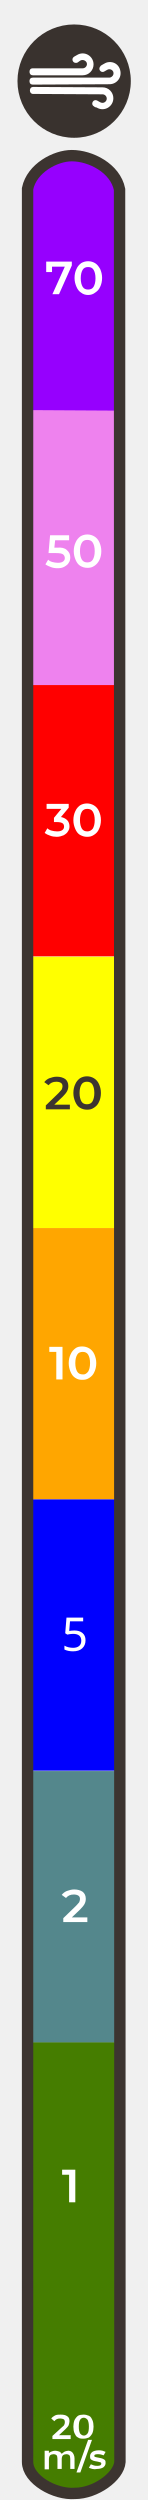
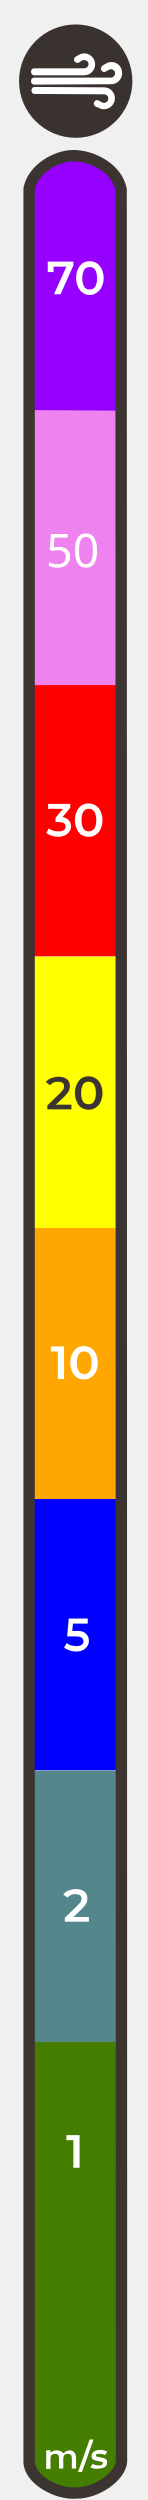
- <svg xmlns="http://www.w3.org/2000/svg" xmlns:xlink="http://www.w3.org/1999/xlink" version="1.1" id="Livello_1" x="0px" y="0px" width="38px" height="644px" viewBox="0 0 37.2 644.1" style="enable-background:new 0 0 37.2 644.1;" xml:space="preserve">
+ <svg xmlns="http://www.w3.org/2000/svg" xmlns:xlink="http://www.w3.org/1999/xlink" version="1.1" id="Livello_1" x="0px" y="0px" width="38px" height="644px" viewBox="0 0 37.2 644.1" style="enable-background:new 0 0 38 644;" xml:space="preserve">
  <style type="text/css">
	.st0{fill:none;}
	.st1{fill:#39322E;}
- 	.st2{clip-path:url(#SVGID_00000047772422345958214530000007121095322024748957_);}
+ 	.st2{clip-path:url(#SVGID_00000154388565910305096040000007486240901771667585_);}
	.st3{fill:#9600FE;}
	.st4{fill:#EE82EE;}
	.st5{fill:#FF0000;}
	.st6{fill:#FFFF00;}
	.st7{fill:#FFA600;}
	.st8{fill:#0000FE;}
	.st9{fill:#54878C;}
	.st10{fill:#457D00;}
- 	.st11{fill:none;stroke:#3C3430;stroke-width:2.932;stroke-miterlimit:9.772;}
+ 	.st11{fill:none;stroke:#3C3430;stroke-width:2.931;stroke-miterlimit:9.771;}
	.st12{fill:#FFFFFF;}
	.st13{enable-background:new    ;}
	.st14{fill:#3C3430;}
	.st15{font-family:'Montserrat-SemiBold';}
- 	.st16{font-size:12px;}
+ 	.st16{font-size:11.998px;}
</style>
-   <rect x="7" y="50" class="st0" width="23.9" height="11.5" />
-   <rect x="6.6" y="83.6" class="st0" width="23.9" height="11.5" />
-   <rect x="6.6" y="117.3" class="st0" width="23.9" height="11.5" />
-   <rect x="6.6" y="180" class="st0" width="23.9" height="11.5" />
-   <rect x="7" y="213" class="st0" width="23.9" height="11.5" />
-   <rect x="6.9" y="244.2" class="st0" width="23.9" height="11.5" />
-   <rect x="7" y="275.9" class="st0" width="23.9" height="11.5" />
-   <rect x="7" y="307.7" class="st0" width="23.9" height="11.5" />
-   <rect x="7" y="338.8" class="st0" width="23.9" height="11.5" />
-   <rect x="7" y="369.7" class="st0" width="23.9" height="11.5" />
-   <rect x="6.6" y="402.8" class="st0" width="23.9" height="11.5" />
-   <rect x="7" y="434.7" class="st0" width="23.9" height="11.5" />
-   <rect x="7" y="467.5" class="st0" width="23.9" height="11.5" />
-   <rect x="5.9" y="498.5" class="st0" width="23.9" height="11.5" />
-   <rect x="7" y="530" class="st0" width="23.9" height="11.5" />
-   <rect x="5.9" y="561.7" class="st0" width="23.9" height="11.5" />
-   <rect x="7" y="594" class="st0" width="23.9" height="11.5" />
-   <rect x="-2.7" y="618.7" class="st0" width="39.7" height="18.7" />
-   <circle class="st1" cx="18.7" cy="20.9" r="14.6" />
+   <rect x="7.4" y="50" class="st0" width="23.9" height="11.5" />
+   <rect x="7" y="83.6" class="st0" width="23.9" height="11.5" />
+   <rect x="7" y="117.3" class="st0" width="23.9" height="11.5" />
+   <rect x="7" y="180" class="st0" width="23.9" height="11.5" />
+   <rect x="7.4" y="213" class="st0" width="23.9" height="11.5" />
+   <rect x="7.3" y="244.2" class="st0" width="23.9" height="11.5" />
+   <rect x="7.4" y="275.9" class="st0" width="23.9" height="11.5" />
+   <rect x="7.4" y="307.7" class="st0" width="23.9" height="11.5" />
+   <rect x="7.4" y="338.7" class="st0" width="23.9" height="11.5" />
+   <rect x="7.4" y="369.6" class="st0" width="23.9" height="11.5" />
+   <rect x="7" y="402.7" class="st0" width="23.9" height="11.5" />
+   <rect x="7.4" y="434.6" class="st0" width="23.9" height="11.5" />
+   <rect x="7.4" y="467.4" class="st0" width="23.9" height="11.5" />
+   <rect x="6.3" y="498.4" class="st0" width="23.9" height="11.5" />
+   <rect x="7.4" y="529.9" class="st0" width="23.9" height="11.5" />
+   <rect x="6.3" y="561.6" class="st0" width="23.9" height="11.5" />
+   <rect x="7.4" y="593.9" class="st0" width="23.9" height="11.5" />
+   <rect x="-2.3" y="618.6" class="st0" width="39.7" height="18.7" />
+   <circle class="st1" cx="19.1" cy="20.9" r="14.6" />
  <g>
    <g>
      <g>
        <g>
          <g>
-             <defs>
-               <path id="SVGID_1_" d="M30.5,634.3c-0.3,3.8-6.3,8.1-11.6,8.1l0,0c-5.2,0.4-12.2-3.6-12.2-8.1V48.6c1.1-5.3,7.2-8.5,11.4-8.5        l0,0c4.8,0,11.2,3.2,12.3,8.7L30.5,634.3L30.5,634.3z" />
-             </defs>
-             <clipPath id="SVGID_00000152265622375354586600000014259111133543564987_">
-               <use xlink:href="#SVGID_1_" style="overflow:visible;" />
-             </clipPath>
-             <g style="clip-path:url(#SVGID_00000152265622375354586600000014259111133543564987_);">
-               <g>
-                 <rect x="-9.3" y="36.6" class="st3" width="286.1" height="69.9" />
-                 <rect x="98.2" y="-1.2" transform="matrix(6.194789e-03 -1 1 6.194789e-03 -8.9819 274.6599)" class="st4" width="70.9" height="286.1" />
-                 <rect x="-9.3" y="176.5" class="st5" width="286.1" height="69.9" />
-                 <rect x="-9.3" y="246.5" class="st6" width="286.1" height="70" />
-                 <rect x="-9.3" y="316.4" class="st7" width="286.1" height="69.9" />
-                 <rect x="-9.3" y="386.3" class="st8" width="286.1" height="69.9" />
-                 <rect x="-9.3" y="456.3" class="st9" width="286.1" height="70" />
-                 <rect x="-9.3" y="526.2" class="st10" width="286.1" height="119.7" />
+             <g>
+               <defs>
+                 <path id="SVGID_1_" d="M30.9,634.2c-0.3,3.8-6.3,8.1-11.6,8.1l0,0c-5.2,0.4-12.2-3.6-12.2-8.1V48.6c1.1-5.3,7.2-8.5,11.4-8.5         l0,0c4.8,0,11.2,3.2,12.3,8.7L30.9,634.2L30.9,634.2z" />
+               </defs>
+               <clipPath id="SVGID_00000171679831376881432440000008859789044443097482_">
+                 <use xlink:href="#SVGID_1_" style="overflow:visible;" />
+               </clipPath>
+               <g style="clip-path:url(#SVGID_00000171679831376881432440000008859789044443097482_);">
+                 <g>
+                   <rect x="-8.9" y="36.6" class="st3" width="286.1" height="69.9" />
+                   <rect x="98.6" y="-1.2" transform="matrix(6.194670e-03 -1 1 6.194670e-03 -8.6163 275.0634)" class="st4" width="70.9" height="286.1" />
+                   <rect x="-8.9" y="176.5" class="st5" width="286.1" height="69.9" />
+                   <rect x="-8.9" y="246.5" class="st6" width="286.1" height="70" />
+                   <rect x="-8.9" y="316.4" class="st7" width="286.1" height="69.9" />
+                   <rect x="-8.9" y="386.2" class="st8" width="286.1" height="69.9" />
+                   <rect x="-8.9" y="456.2" class="st9" width="286.1" height="70" />
+                   <rect x="-8.9" y="526.1" class="st10" width="286.1" height="119.7" />
+                 </g>
              </g>
            </g>
          </g>
        </g>
      </g>
    </g>
  </g>
-   <path class="st11" d="M30.5,634.3c-0.3,3.8-6.3,8.1-11.6,8.1l0,0c-5.2,0.4-12.2-3.6-12.2-8.1V48.6c1.1-5.3,7.2-8.5,11.4-8.5l0,0  c4.8,0,11.2,3.2,12.3,8.7L30.5,634.3L30.5,634.3z" />
+   <path class="st11" d="M30.9,634.2c-0.3,3.8-6.3,8.1-11.6,8.1l0,0c-5.2,0.4-12.2-3.6-12.2-8.1V48.6c1.1-5.3,7.2-8.5,11.4-8.5l0,0  c4.8,0,11.2,3.2,12.3,8.7L30.9,634.2L30.9,634.2z" />
  <g>
-     <path class="st12" d="M17.8,627.4v1h-4.7v-0.8l2.5-2.3c0.3-0.2,0.5-0.4,0.6-0.7c0.1-0.2,0.1-0.4,0.1-0.6c0-0.3-0.1-0.6-0.3-0.7   c-0.2-0.1-0.5-0.2-0.9-0.2c-0.7,0-1.1,0.2-1.5,0.7l-0.8-0.7c0.2-0.3,0.6-0.6,1-0.8c0.5-0.2,0.9-0.2,1.4-0.2c0.7,0,1.3,0.1,1.7,0.4   c0.5,0.3,0.6,0.8,0.6,1.3c0,0.3-0.1,0.7-0.2,1s-0.5,0.7-0.8,1l-1.7,1.6h3.1C17.8,627.5,17.8,627.4,17.8,627.4z" />
-     <path class="st12" d="M19.7,628c-0.5-0.2-0.7-0.7-0.9-1.1c-0.2-0.4-0.3-1.1-0.3-1.7s0.1-1.2,0.3-1.7c0.2-0.4,0.6-0.9,0.9-1.1   c0.3-0.2,0.9-0.3,1.4-0.3s0.9,0.1,1.4,0.3s0.7,0.7,0.9,1.1c0.2,0.4,0.3,1.1,0.3,1.7s-0.1,1.2-0.3,1.7c-0.2,0.4-0.6,0.9-0.9,1.1   c-0.5,0.2-0.9,0.3-1.4,0.3S20.1,628.3,19.7,628z M22.2,626.9c0.2-0.3,0.3-0.9,0.3-1.7s-0.1-1.2-0.3-1.7c-0.2-0.3-0.6-0.6-1-0.6   s-0.8,0.2-1,0.6c-0.2,0.3-0.3,0.9-0.3,1.7s0.1,1.2,0.3,1.7c0.2,0.3,0.6,0.6,1,0.6S21.9,627.3,22.2,626.9z" />
-     <path class="st12" d="M18.2,631.8c0.3,0.3,0.6,0.9,0.6,1.6v2.7h-1.1v-2.6c0-0.4-0.1-0.8-0.2-0.9c-0.2-0.2-0.5-0.3-0.8-0.3   s-0.7,0.1-0.9,0.3c-0.2,0.2-0.3,0.6-0.3,1v2.5h-1.1v-2.6c0-0.4-0.1-0.8-0.2-0.9c-0.2-0.2-0.5-0.3-0.8-0.3s-0.7,0.1-0.9,0.3   s-0.3,0.6-0.3,1.1v2.5h-1.1v-4.8h1.1v0.6c0.2-0.2,0.5-0.3,0.7-0.4c0.2-0.1,0.6-0.2,0.9-0.2s0.7,0.1,1,0.2c0.3,0.1,0.5,0.3,0.7,0.6   c0.2-0.2,0.5-0.4,0.8-0.6c0.3-0.1,0.7-0.2,1-0.2C17.4,631.4,17.9,631.5,18.2,631.8z" />
-     <path class="st12" d="M22.3,628.6h1l-3,8.4h-1L22.3,628.6z" />
-     <path class="st12" d="M23.4,636.1c-0.3-0.1-0.7-0.2-0.9-0.3l0.5-0.9c0.2,0.1,0.5,0.2,0.8,0.3s0.6,0.1,0.9,0.1c0.7,0,1-0.2,1-0.6   c0-0.1-0.1-0.3-0.2-0.3s-0.5-0.1-0.8-0.2c-0.5-0.1-0.7-0.1-1-0.2c-0.2-0.1-0.5-0.2-0.7-0.4s-0.2-0.4-0.2-0.8c0-0.4,0.2-0.8,0.6-1.1   c0.3-0.2,0.9-0.4,1.6-0.4c0.3,0,0.7,0,1,0.1s0.6,0.2,0.8,0.3l-0.5,0.9c-0.5-0.2-0.9-0.3-1.4-0.3c-0.3,0-0.6,0-0.8,0.1   c-0.2,0.1-0.2,0.2-0.2,0.3c0,0.2,0.1,0.3,0.2,0.3c0.2,0.1,0.5,0.1,0.9,0.2c0.3,0.1,0.7,0.1,0.9,0.2c0.2,0.1,0.5,0.2,0.7,0.4   s0.2,0.4,0.2,0.8c0,0.4-0.2,0.8-0.6,1.1c-0.3,0.2-0.9,0.4-1.6,0.4C24.2,636.2,23.8,636.2,23.4,636.1z" />
+     <path class="st12" d="M18.6,631.7c0.3,0.3,0.6,0.9,0.6,1.6v2.7h-1.1v-2.6c0-0.4-0.1-0.8-0.2-0.9c-0.2-0.2-0.5-0.3-0.8-0.3   s-0.7,0.1-0.9,0.3c-0.2,0.2-0.3,0.6-0.3,1v2.5h-1.1v-2.6c0-0.4-0.1-0.8-0.2-0.9c-0.2-0.2-0.5-0.3-0.8-0.3s-0.7,0.1-0.9,0.3   c-0.2,0.2-0.3,0.6-0.3,1.1v2.5h-1.1v-4.8h1.1v0.6c0.2-0.2,0.5-0.3,0.7-0.4c0.2-0.1,0.6-0.2,0.9-0.2s0.7,0.1,1,0.2   c0.3,0.1,0.5,0.3,0.7,0.6c0.2-0.2,0.5-0.4,0.8-0.6c0.3-0.1,0.7-0.2,1-0.2C17.8,631.3,18.3,631.4,18.6,631.7z" />
+     <path class="st12" d="M22.7,628.5h1l-3,8.4h-1L22.7,628.5z" />
+     <path class="st12" d="M23.8,636c-0.3-0.1-0.7-0.2-0.9-0.3l0.5-0.9c0.2,0.1,0.5,0.2,0.8,0.3c0.3,0.1,0.6,0.1,0.9,0.1   c0.7,0,1-0.2,1-0.6c0-0.1-0.1-0.3-0.2-0.3s-0.5-0.1-0.8-0.2c-0.5-0.1-0.7-0.1-1-0.2c-0.2-0.1-0.5-0.2-0.7-0.4   c-0.2-0.2-0.2-0.4-0.2-0.8c0-0.4,0.2-0.8,0.6-1.1c0.3-0.2,0.9-0.4,1.6-0.4c0.3,0,0.7,0,1,0.1c0.3,0.1,0.6,0.2,0.8,0.3l-0.5,0.9   c-0.5-0.2-0.9-0.3-1.4-0.3c-0.3,0-0.6,0-0.8,0.1c-0.2,0.1-0.2,0.2-0.2,0.3c0,0.2,0.1,0.3,0.2,0.3c0.2,0.1,0.5,0.1,0.9,0.2   c0.3,0.1,0.7,0.1,0.9,0.2c0.2,0.1,0.5,0.2,0.7,0.4c0.2,0.2,0.2,0.4,0.2,0.8c0,0.4-0.2,0.8-0.6,1.1c-0.3,0.2-0.9,0.4-1.6,0.4   C24.6,636.1,24.2,636.1,23.8,636z" />
  </g>
-   <path class="st12" d="M20.3,15.6c0.7-0.4,1.7,0.1,1.7,0.9c0,0.6-0.5,1.1-1.1,1.1H8.1c-0.7,0-0.9,0.4-0.9,0.9c0,0.4,0.2,0.9,0.9,0.9  h12.8c1.6,0,2.8-1.3,2.8-2.8c0-2.2-2.4-3.6-4.3-2.4c-0.2,0.1-0.5,0.3-0.7,0.4c-0.8,0.5-0.4,1.6,0.4,1.6c0.2,0,0.3,0,0.5-0.1  C19.8,15.9,20.1,15.8,20.3,15.6L20.3,15.6L20.3,15.6z M23.8,27.4c-0.8-0.4-0.4-1.6,0.4-1.6c0.6,0,1.1,0.7,1.8,0.7  c0.6,0,1.1-0.5,1.1-1.1s-0.5-1.1-1.1-1.1c-5.1,0-12.7-0.1-17.9-0.1c-0.5,0-0.8-0.4-0.8-0.9s0.3-0.9,0.8-0.9c5.1,0,12.7,0.1,17.9,0.1  c1.6,0,2.8,1.3,2.8,2.8c0,2.2-2.4,3.6-4.3,2.4C24.3,27.7,24,27.6,23.8,27.4L23.8,27.4L23.8,27.4z M8.1,21.8c-0.9,0-0.9-0.7-0.9-0.9  c0-0.2,0-0.9,0.9-0.9h19.7c0.4,0,0.9-0.4,1-0.8c0.3-1-0.8-1.7-1.6-1.2c-0.2,0.1-0.5,0.3-0.7,0.4c-0.6,0.4-1.3-0.1-1.3-0.7  c0-0.3,0.2-0.6,0.4-0.8c0.9-0.5,1.4-1,2.6-0.9c1,0.1,1.8,0.7,2.2,1.6c0.9,2.1-0.6,4.1-2.6,4.1L8.1,21.8L8.1,21.8z" />
-   <rect x="8.2" y="549.7" class="st0" width="20.8" height="9.6" />
+   <path class="st12" d="M20.7,15.6c0.7-0.4,1.7,0.1,1.7,0.9c0,0.6-0.5,1.1-1.1,1.1H8.5c-0.7,0-0.9,0.4-0.9,0.9c0,0.4,0.2,0.9,0.9,0.9  h12.8c1.6,0,2.8-1.3,2.8-2.8c0-2.2-2.4-3.6-4.3-2.4c-0.2,0.1-0.5,0.3-0.7,0.4c-0.8,0.5-0.4,1.6,0.4,1.6c0.2,0,0.3,0,0.5-0.1  C20.2,15.9,20.5,15.8,20.7,15.6L20.7,15.6L20.7,15.6z M24.2,27.4c-0.8-0.4-0.4-1.6,0.4-1.6c0.6,0,1.1,0.7,1.8,0.7  c0.6,0,1.1-0.5,1.1-1.1s-0.5-1.1-1.1-1.1c-5.1,0-12.7-0.1-17.9-0.1c-0.5,0-0.8-0.4-0.8-0.9s0.3-0.9,0.8-0.9c5.1,0,12.7,0.1,17.9,0.1  c1.6,0,2.8,1.3,2.8,2.8c0,2.2-2.4,3.6-4.3,2.4C24.7,27.7,24.4,27.6,24.2,27.4L24.2,27.4L24.2,27.4z M8.5,21.8  c-0.9,0-0.9-0.7-0.9-0.9s0-0.9,0.9-0.9h19.7c0.4,0,0.9-0.4,1-0.8c0.3-1-0.8-1.7-1.6-1.2c-0.2,0.1-0.5,0.3-0.7,0.4  c-0.6,0.4-1.3-0.1-1.3-0.7c0-0.3,0.2-0.6,0.4-0.8c0.9-0.5,1.4-1,2.6-0.9c1,0.1,1.8,0.7,2.2,1.6c0.9,2.1-0.6,4.1-2.6,4.1L8.5,21.8  L8.5,21.8z" />
+   <rect x="8.6" y="549.6" class="st0" width="20.8" height="9.6" />
  <g class="st13">
-     <path class="st12" d="M19,559v8.4h-1.6v-7.1h-1.8V559H19z" />
+     <path class="st12" d="M20.1,550.1v8.4h-1.6v-7.1h-1.8v-1.3L20.1,550.1L20.1,550.1z" />
  </g>
-   <rect x="8.5" y="486.3" class="st0" width="20.8" height="9.6" />
+   <rect x="8.9" y="486.2" class="st0" width="20.8" height="9.6" />
  <g class="st13">
-     <path class="st12" d="M22.1,493.9v1.3h-6.2v-1l3.3-3.2c0.4-0.4,0.6-0.7,0.8-0.9c0.1-0.3,0.2-0.5,0.2-0.8c0-0.4-0.1-0.7-0.4-0.9   c-0.3-0.2-0.7-0.3-1.2-0.3c-0.9,0-1.5,0.3-2,0.9l-1.1-0.8c0.3-0.4,0.8-0.8,1.3-1c0.6-0.2,1.2-0.4,1.9-0.4c0.9,0,1.6,0.2,2.2,0.6   c0.5,0.4,0.8,1,0.8,1.8c0,0.5-0.1,0.9-0.3,1.3c-0.2,0.4-0.6,0.9-1.1,1.4l-2.2,2.1H22.1z" />
+     <path class="st12" d="M22.5,493.8v1.3h-6.2v-1l3.3-3.2c0.4-0.4,0.6-0.7,0.8-0.9c0.1-0.3,0.2-0.5,0.2-0.8c0-0.4-0.1-0.7-0.4-0.9   c-0.3-0.2-0.7-0.3-1.2-0.3c-0.9,0-1.5,0.3-2,0.9l-1.1-0.8c0.3-0.4,0.8-0.8,1.3-1c0.6-0.2,1.2-0.4,1.9-0.4c0.9,0,1.6,0.2,2.2,0.6   c0.5,0.4,0.8,1,0.8,1.8c0,0.5-0.1,0.9-0.3,1.3c-0.2,0.4-0.6,0.9-1.1,1.4l-2.2,2.1h4V493.8z" />
  </g>
-   <rect x="8.1" y="206.6" class="st0" width="20.8" height="9.6" />
+   <rect x="8.5" y="206.6" class="st0" width="20.8" height="9.6" />
  <g class="st13">
-     <path class="st12" d="M16.9,211.3c0.4,0.4,0.6,1,0.6,1.6c0,0.5-0.1,0.9-0.4,1.3c-0.2,0.4-0.6,0.7-1.1,1c-0.5,0.2-1.1,0.4-1.8,0.4   c-0.6,0-1.2-0.1-1.7-0.3c-0.6-0.2-1-0.4-1.4-0.7l0.7-1.2c0.3,0.3,0.7,0.5,1.1,0.6c0.4,0.1,0.9,0.2,1.4,0.2c0.6,0,1-0.1,1.3-0.3   c0.3-0.2,0.5-0.5,0.5-0.9s-0.1-0.7-0.4-0.9c-0.3-0.2-0.8-0.3-1.4-0.3h-0.8v-1.1l1.9-2.3h-3.8v-1.3h5.7v1l-2,2.4   C15.9,210.6,16.5,210.9,16.9,211.3z" />
-     <path class="st12" d="M20.2,215.1c-0.5-0.3-0.9-0.8-1.2-1.5s-0.5-1.4-0.5-2.3c0-0.9,0.2-1.7,0.5-2.3c0.3-0.7,0.7-1.1,1.2-1.5   c0.5-0.3,1.1-0.5,1.8-0.5s1.3,0.2,1.8,0.5s1,0.8,1.3,1.5c0.3,0.7,0.5,1.4,0.5,2.3c0,0.9-0.2,1.7-0.5,2.3c-0.3,0.7-0.7,1.1-1.3,1.5   s-1.1,0.5-1.8,0.5S20.8,215.4,20.2,215.1z M23.5,213.5c0.3-0.5,0.5-1.2,0.5-2.2c0-1-0.2-1.7-0.5-2.2s-0.8-0.7-1.4-0.7   c-0.6,0-1.1,0.2-1.4,0.7c-0.3,0.5-0.5,1.2-0.5,2.2c0,1,0.2,1.7,0.5,2.2c0.3,0.5,0.8,0.7,1.4,0.7C22.6,214.2,23.1,214,23.5,213.5z" />
+     <path class="st12" d="M17.3,211.3c0.4,0.4,0.6,1,0.6,1.6c0,0.5-0.1,0.9-0.4,1.3c-0.2,0.4-0.6,0.7-1.1,1c-0.5,0.2-1.1,0.4-1.8,0.4   c-0.6,0-1.2-0.1-1.7-0.3c-0.6-0.2-1-0.4-1.4-0.7l0.7-1.2c0.3,0.3,0.7,0.5,1.1,0.6c0.4,0.1,0.9,0.2,1.4,0.2c0.6,0,1-0.1,1.3-0.3   c0.3-0.2,0.5-0.5,0.5-0.9s-0.1-0.7-0.4-0.9c-0.3-0.2-0.8-0.3-1.4-0.3h-0.8v-1.1l1.9-2.3H12v-1.3h5.7v1l-2,2.4   C16.3,210.6,16.9,210.9,17.3,211.3z" />
+     <path class="st12" d="M20.6,215.1c-0.5-0.3-0.9-0.8-1.2-1.5c-0.3-0.7-0.5-1.4-0.5-2.3c0-0.9,0.2-1.7,0.5-2.3   c0.3-0.7,0.7-1.1,1.2-1.5c0.5-0.3,1.1-0.5,1.8-0.5s1.3,0.2,1.8,0.5c0.5,0.3,1,0.8,1.3,1.5c0.3,0.7,0.5,1.4,0.5,2.3   c0,0.9-0.2,1.7-0.5,2.3c-0.3,0.7-0.7,1.1-1.3,1.5s-1.1,0.5-1.8,0.5S21.2,215.4,20.6,215.1z M23.9,213.5c0.3-0.5,0.5-1.2,0.5-2.2   s-0.2-1.7-0.5-2.2c-0.3-0.5-0.8-0.7-1.4-0.7c-0.6,0-1.1,0.2-1.4,0.7c-0.3,0.5-0.5,1.2-0.5,2.2s0.2,1.7,0.5,2.2   c0.3,0.5,0.8,0.7,1.4,0.7C23,214.2,23.5,214,23.9,213.5z" />
  </g>
-   <rect x="8.1" y="276.9" class="st0" width="20.8" height="9.6" />
+   <rect x="8.5" y="276.9" class="st0" width="20.8" height="9.6" />
  <g class="st13">
-     <path class="st14" d="M17.6,284.5v1.3h-6.2v-1l3.3-3.2c0.4-0.4,0.6-0.7,0.8-0.9c0.1-0.3,0.2-0.5,0.2-0.8c0-0.4-0.1-0.7-0.4-0.9   c-0.3-0.2-0.7-0.3-1.2-0.3c-0.9,0-1.5,0.3-2,0.9l-1.1-0.8c0.3-0.4,0.8-0.8,1.3-1c0.6-0.2,1.2-0.4,1.9-0.4c0.9,0,1.6,0.2,2.2,0.6   c0.5,0.4,0.8,1,0.8,1.8c0,0.5-0.1,0.9-0.3,1.3c-0.2,0.4-0.6,0.9-1.1,1.4l-2.2,2.1H17.6z" />
-     <path class="st14" d="M20.2,285.4c-0.5-0.3-0.9-0.8-1.2-1.5s-0.5-1.4-0.5-2.3c0-0.9,0.2-1.7,0.5-2.3c0.3-0.7,0.7-1.1,1.2-1.5   c0.5-0.3,1.1-0.5,1.8-0.5s1.3,0.2,1.8,0.5s1,0.8,1.3,1.5c0.3,0.7,0.5,1.4,0.5,2.3c0,0.9-0.2,1.7-0.5,2.3c-0.3,0.7-0.7,1.1-1.3,1.5   s-1.1,0.5-1.8,0.5S20.7,285.7,20.2,285.4z M23.4,283.8c0.3-0.5,0.5-1.2,0.5-2.2c0-1-0.2-1.7-0.5-2.2s-0.8-0.7-1.4-0.7   c-0.6,0-1.1,0.2-1.4,0.7c-0.3,0.5-0.5,1.2-0.5,2.2c0,1,0.2,1.7,0.5,2.2c0.3,0.5,0.8,0.7,1.4,0.7C22.6,284.5,23.1,284.3,23.4,283.8z   " />
+     <path class="st14" d="M18,284.5v1.3h-6.2v-1l3.3-3.2c0.4-0.4,0.6-0.7,0.8-0.9c0.1-0.3,0.2-0.5,0.2-0.8c0-0.4-0.1-0.7-0.4-0.9   c-0.3-0.2-0.7-0.3-1.2-0.3c-0.9,0-1.5,0.3-2,0.9l-1.1-0.8c0.3-0.4,0.8-0.8,1.3-1c0.6-0.2,1.2-0.4,1.9-0.4c0.9,0,1.6,0.2,2.2,0.6   c0.5,0.4,0.8,1,0.8,1.8c0,0.5-0.1,0.9-0.3,1.3c-0.2,0.4-0.6,0.9-1.1,1.4l-2.2,2.1h4V284.5z" />
+     <path class="st14" d="M20.6,285.4c-0.5-0.3-0.9-0.8-1.2-1.5c-0.3-0.7-0.5-1.4-0.5-2.3c0-0.9,0.2-1.7,0.5-2.3   c0.3-0.7,0.7-1.1,1.2-1.5c0.5-0.3,1.1-0.5,1.8-0.5s1.3,0.2,1.8,0.5c0.5,0.3,1,0.8,1.3,1.5c0.3,0.7,0.5,1.4,0.5,2.3   c0,0.9-0.2,1.7-0.5,2.3c-0.3,0.7-0.7,1.1-1.3,1.5c-0.6,0.4-1.1,0.5-1.8,0.5S21.1,285.7,20.6,285.4z M23.8,283.8   c0.3-0.5,0.5-1.2,0.5-2.2s-0.2-1.7-0.5-2.2c-0.3-0.5-0.8-0.7-1.4-0.7s-1.1,0.2-1.4,0.7c-0.3,0.5-0.5,1.2-0.5,2.2s0.2,1.7,0.5,2.2   c0.3,0.5,0.8,0.7,1.4,0.7S23.5,284.3,23.8,283.8z" />
  </g>
-   <rect x="8.1" y="346.5" class="st0" width="20.8" height="9.6" />
+   <rect x="8.5" y="346.4" class="st0" width="20.8" height="9.6" />
  <g class="st13">
-     <path class="st12" d="M15.7,347v8.4h-1.6v-7.1h-1.8V347H15.7z" />
-     <path class="st12" d="M19,355c-0.5-0.3-0.9-0.8-1.2-1.5s-0.5-1.4-0.5-2.3c0-0.9,0.2-1.7,0.5-2.3c0.3-0.7,0.7-1.1,1.2-1.5   s1.1-0.5,1.8-0.5s1.3,0.2,1.8,0.5s1,0.8,1.3,1.5c0.3,0.7,0.5,1.4,0.5,2.3c0,0.9-0.2,1.7-0.5,2.3c-0.3,0.7-0.7,1.1-1.3,1.5   s-1.1,0.5-1.8,0.5S19.6,355.4,19,355z M22.3,353.4c0.3-0.5,0.5-1.2,0.5-2.2c0-1-0.2-1.7-0.5-2.2s-0.8-0.7-1.4-0.7   c-0.6,0-1.1,0.2-1.4,0.7s-0.5,1.2-0.5,2.2c0,1,0.2,1.7,0.5,2.2c0.3,0.5,0.8,0.7,1.4,0.7C21.4,354.2,21.9,353.9,22.3,353.4z" />
+     <path class="st12" d="M16.1,346.9v8.4h-1.6v-7.1h-1.8v-1.3H16.1z" />
+     <path class="st12" d="M19.4,354.9c-0.5-0.3-0.9-0.8-1.2-1.5c-0.3-0.7-0.5-1.4-0.5-2.3c0-0.9,0.2-1.7,0.5-2.3   c0.3-0.7,0.7-1.1,1.2-1.5s1.1-0.5,1.8-0.5s1.3,0.2,1.8,0.5c0.5,0.3,1,0.8,1.3,1.5c0.3,0.7,0.5,1.4,0.5,2.3c0,0.9-0.2,1.7-0.5,2.3   c-0.3,0.7-0.7,1.1-1.3,1.5c-0.6,0.4-1.1,0.5-1.8,0.5S20,355.3,19.4,354.9z M22.7,353.3c0.3-0.5,0.5-1.2,0.5-2.2s-0.2-1.7-0.5-2.2   c-0.3-0.5-0.8-0.7-1.4-0.7s-1.1,0.2-1.4,0.7c-0.3,0.5-0.5,1.2-0.5,2.2s0.2,1.7,0.5,2.2c0.3,0.5,0.8,0.7,1.4,0.7   C21.8,354.1,22.3,353.8,22.7,353.3z" />
  </g>
-   <rect x="8.5" y="416.4" class="st0" width="20.8" height="9.6" />
-   <text transform="matrix(1 0 0 1 15.4456 425.3246)" class="st12 st15 st16">5</text>
-   <rect x="8.5" y="66.9" class="st0" width="20.8" height="9.6" />
+   <rect x="8.9" y="416.3" class="st0" width="20.8" height="9.6" />
  <g class="st13">
-     <path class="st12" d="M18.1,67.4v1l-3.3,7.4h-1.7l3.2-7.1H13v1.4h-1.5v-2.7H18.1z" />
-     <path class="st12" d="M20.5,75.4c-0.5-0.3-0.9-0.8-1.2-1.5s-0.5-1.4-0.5-2.3c0-0.9,0.2-1.7,0.5-2.3c0.3-0.7,0.7-1.1,1.2-1.5   c0.5-0.3,1.1-0.5,1.8-0.5s1.3,0.2,1.8,0.5c0.5,0.3,0.9,0.8,1.3,1.5c0.3,0.7,0.5,1.4,0.5,2.3c0,0.9-0.2,1.7-0.5,2.3   c-0.3,0.7-0.7,1.1-1.3,1.5C23.6,75.8,23,76,22.3,76S21,75.8,20.5,75.4z M23.7,73.9c0.3-0.5,0.5-1.2,0.5-2.2c0-1-0.2-1.7-0.5-2.2   s-0.8-0.7-1.4-0.7c-0.6,0-1.1,0.2-1.4,0.7c-0.3,0.5-0.5,1.2-0.5,2.2c0,1,0.2,1.7,0.5,2.2c0.3,0.5,0.8,0.7,1.4,0.7   C22.9,74.6,23.4,74.4,23.7,73.9z" />
+     <path class="st12" d="M21.6,420.8c0.6,0.5,0.9,1.1,0.9,1.9c0,0.5-0.1,1-0.4,1.4c-0.2,0.4-0.6,0.7-1.1,1c-0.5,0.3-1.1,0.4-1.8,0.4   c-0.6,0-1.2-0.1-1.7-0.3c-0.5-0.2-1-0.4-1.4-0.7l0.7-1.2c0.3,0.3,0.7,0.5,1.1,0.6c0.4,0.1,0.9,0.2,1.4,0.2c0.6,0,1-0.1,1.3-0.3   c0.3-0.2,0.5-0.5,0.5-0.9s-0.2-0.8-0.5-1c-0.3-0.2-0.9-0.3-1.7-0.3h-2l0.4-4.6h4.9v1.3h-3.8l-0.2,1.9H19   C20.2,420.1,21.1,420.3,21.6,420.8z" />
  </g>
-   <rect x="8.2" y="137.3" class="st0" width="20.8" height="9.6" />
+   <rect x="8.9" y="66.9" class="st0" width="20.8" height="9.6" />
  <g class="st13">
-     <path class="st12" d="M16.8,141.7c0.6,0.5,0.9,1.1,0.9,1.9c0,0.5-0.1,1-0.4,1.4c-0.2,0.4-0.6,0.7-1.1,1s-1.1,0.4-1.8,0.4   c-0.6,0-1.2-0.1-1.7-0.3s-1-0.4-1.4-0.7l0.7-1.2c0.3,0.3,0.7,0.5,1.1,0.6c0.4,0.1,0.9,0.2,1.4,0.2c0.6,0,1-0.1,1.3-0.3   c0.3-0.2,0.5-0.5,0.5-0.9c0-0.4-0.2-0.8-0.5-1c-0.3-0.2-0.9-0.3-1.7-0.3h-2l0.4-4.6h4.9v1.3h-3.6l-0.2,1.9h0.8   C15.4,141,16.3,141.2,16.8,141.7z" />
-     <path class="st12" d="M20.3,145.8c-0.5-0.3-0.9-0.8-1.2-1.5s-0.5-1.4-0.5-2.3c0-0.9,0.2-1.7,0.5-2.3c0.3-0.7,0.7-1.1,1.2-1.5   c0.5-0.3,1.1-0.5,1.8-0.5c0.7,0,1.3,0.2,1.8,0.5s1,0.8,1.3,1.5c0.3,0.7,0.5,1.4,0.5,2.3c0,0.9-0.2,1.7-0.5,2.3s-0.7,1.1-1.3,1.5   s-1.1,0.5-1.8,0.5C21.4,146.3,20.8,146.1,20.3,145.8z M23.5,144.2c0.3-0.5,0.5-1.2,0.5-2.2c0-1-0.2-1.7-0.5-2.2   c-0.3-0.5-0.8-0.7-1.4-0.7c-0.6,0-1.1,0.2-1.4,0.7c-0.3,0.5-0.5,1.2-0.5,2.2c0,1,0.2,1.7,0.5,2.2c0.3,0.5,0.8,0.7,1.4,0.7   C22.7,144.9,23.2,144.7,23.5,144.2z" />
+     <path class="st12" d="M18.5,67.4v1l-3.3,7.4h-1.7l3.2-7.1h-3.3v1.4h-1.5v-2.7C11.9,67.4,18.5,67.4,18.5,67.4z" />
+     <path class="st12" d="M20.9,75.4c-0.5-0.3-0.9-0.8-1.2-1.5c-0.3-0.7-0.5-1.4-0.5-2.3c0-0.9,0.2-1.7,0.5-2.3   c0.3-0.7,0.7-1.1,1.2-1.5c0.5-0.3,1.1-0.5,1.8-0.5s1.3,0.2,1.8,0.5s0.9,0.8,1.3,1.5c0.3,0.7,0.5,1.4,0.5,2.3c0,0.9-0.2,1.7-0.5,2.3   c-0.3,0.7-0.7,1.1-1.3,1.5C24,75.8,23.4,76,22.7,76S21.4,75.8,20.9,75.4z M24.1,73.9c0.3-0.5,0.5-1.2,0.5-2.2c0-1-0.2-1.7-0.5-2.2   c-0.3-0.5-0.8-0.7-1.4-0.7c-0.6,0-1.1,0.2-1.4,0.7c-0.3,0.5-0.5,1.2-0.5,2.2c0,1,0.2,1.7,0.5,2.2c0.3,0.5,0.8,0.7,1.4,0.7   S23.8,74.4,24.1,73.9z" />
  </g>
+   <rect x="8.6" y="137.3" class="st0" width="20.8" height="9.6" />
+   <text transform="matrix(1 0 0 1 11.4585 146.1353)" class="st12 st15 st16">50</text>
</svg>
